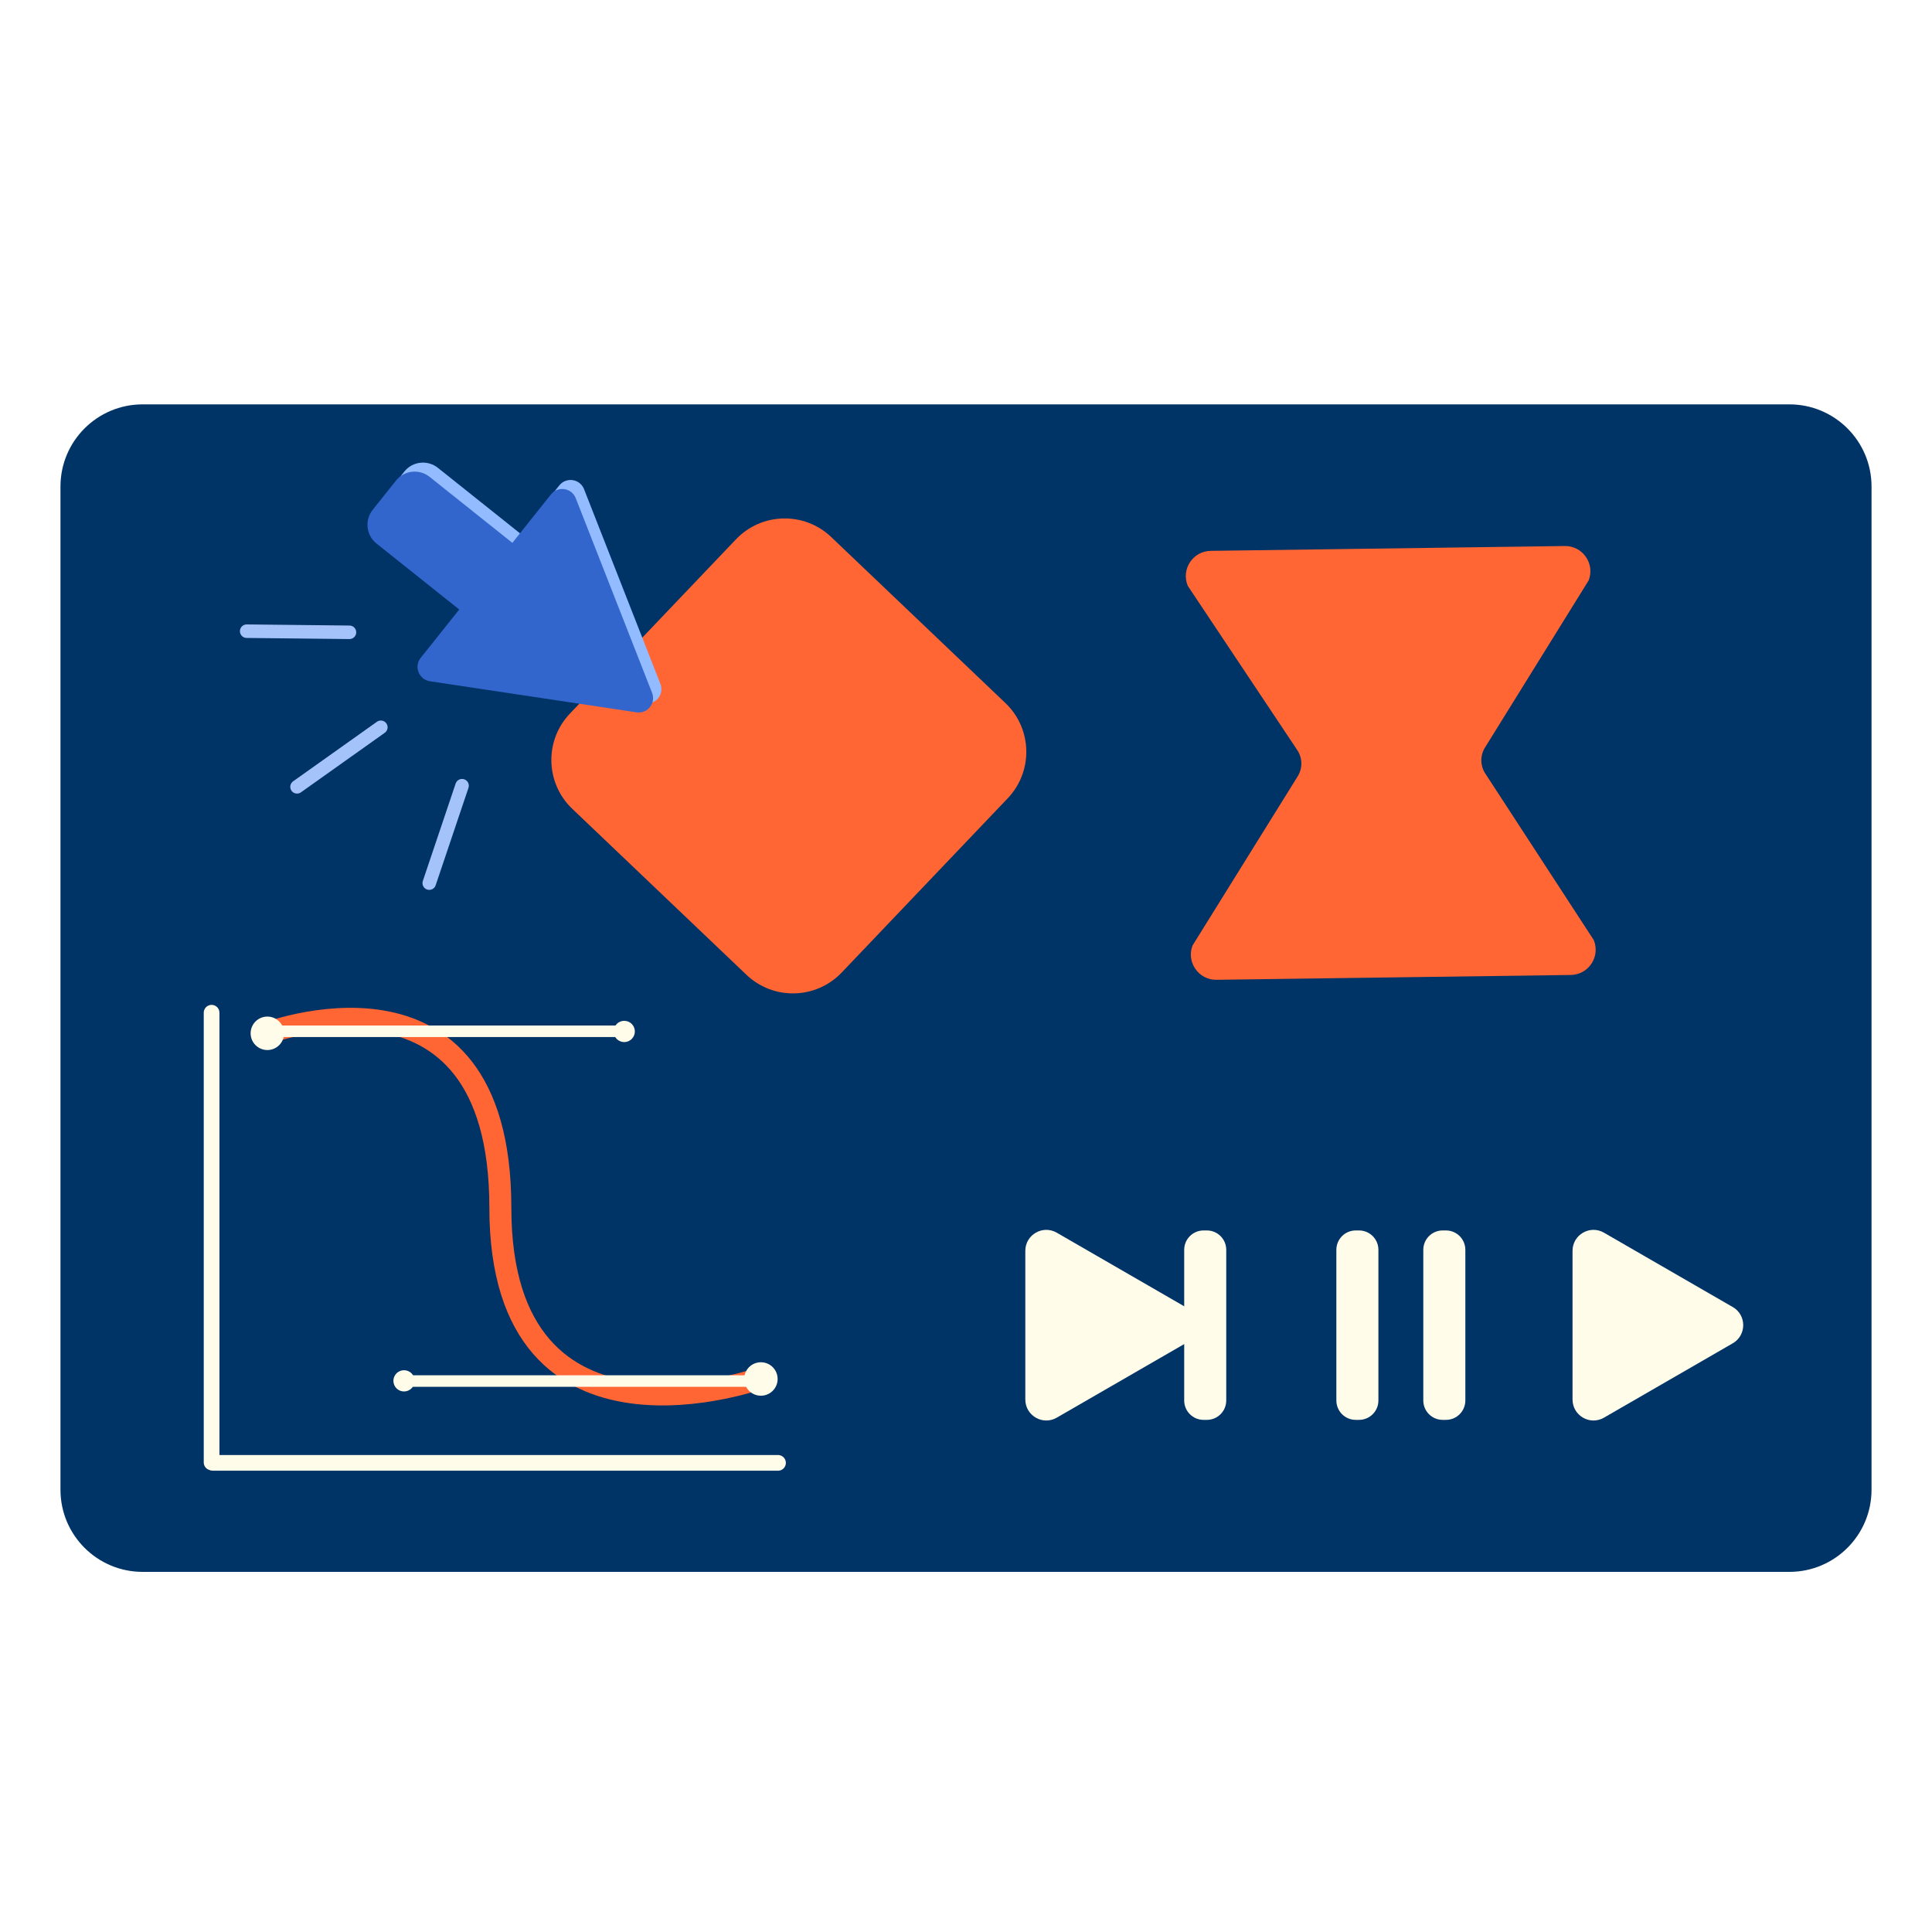
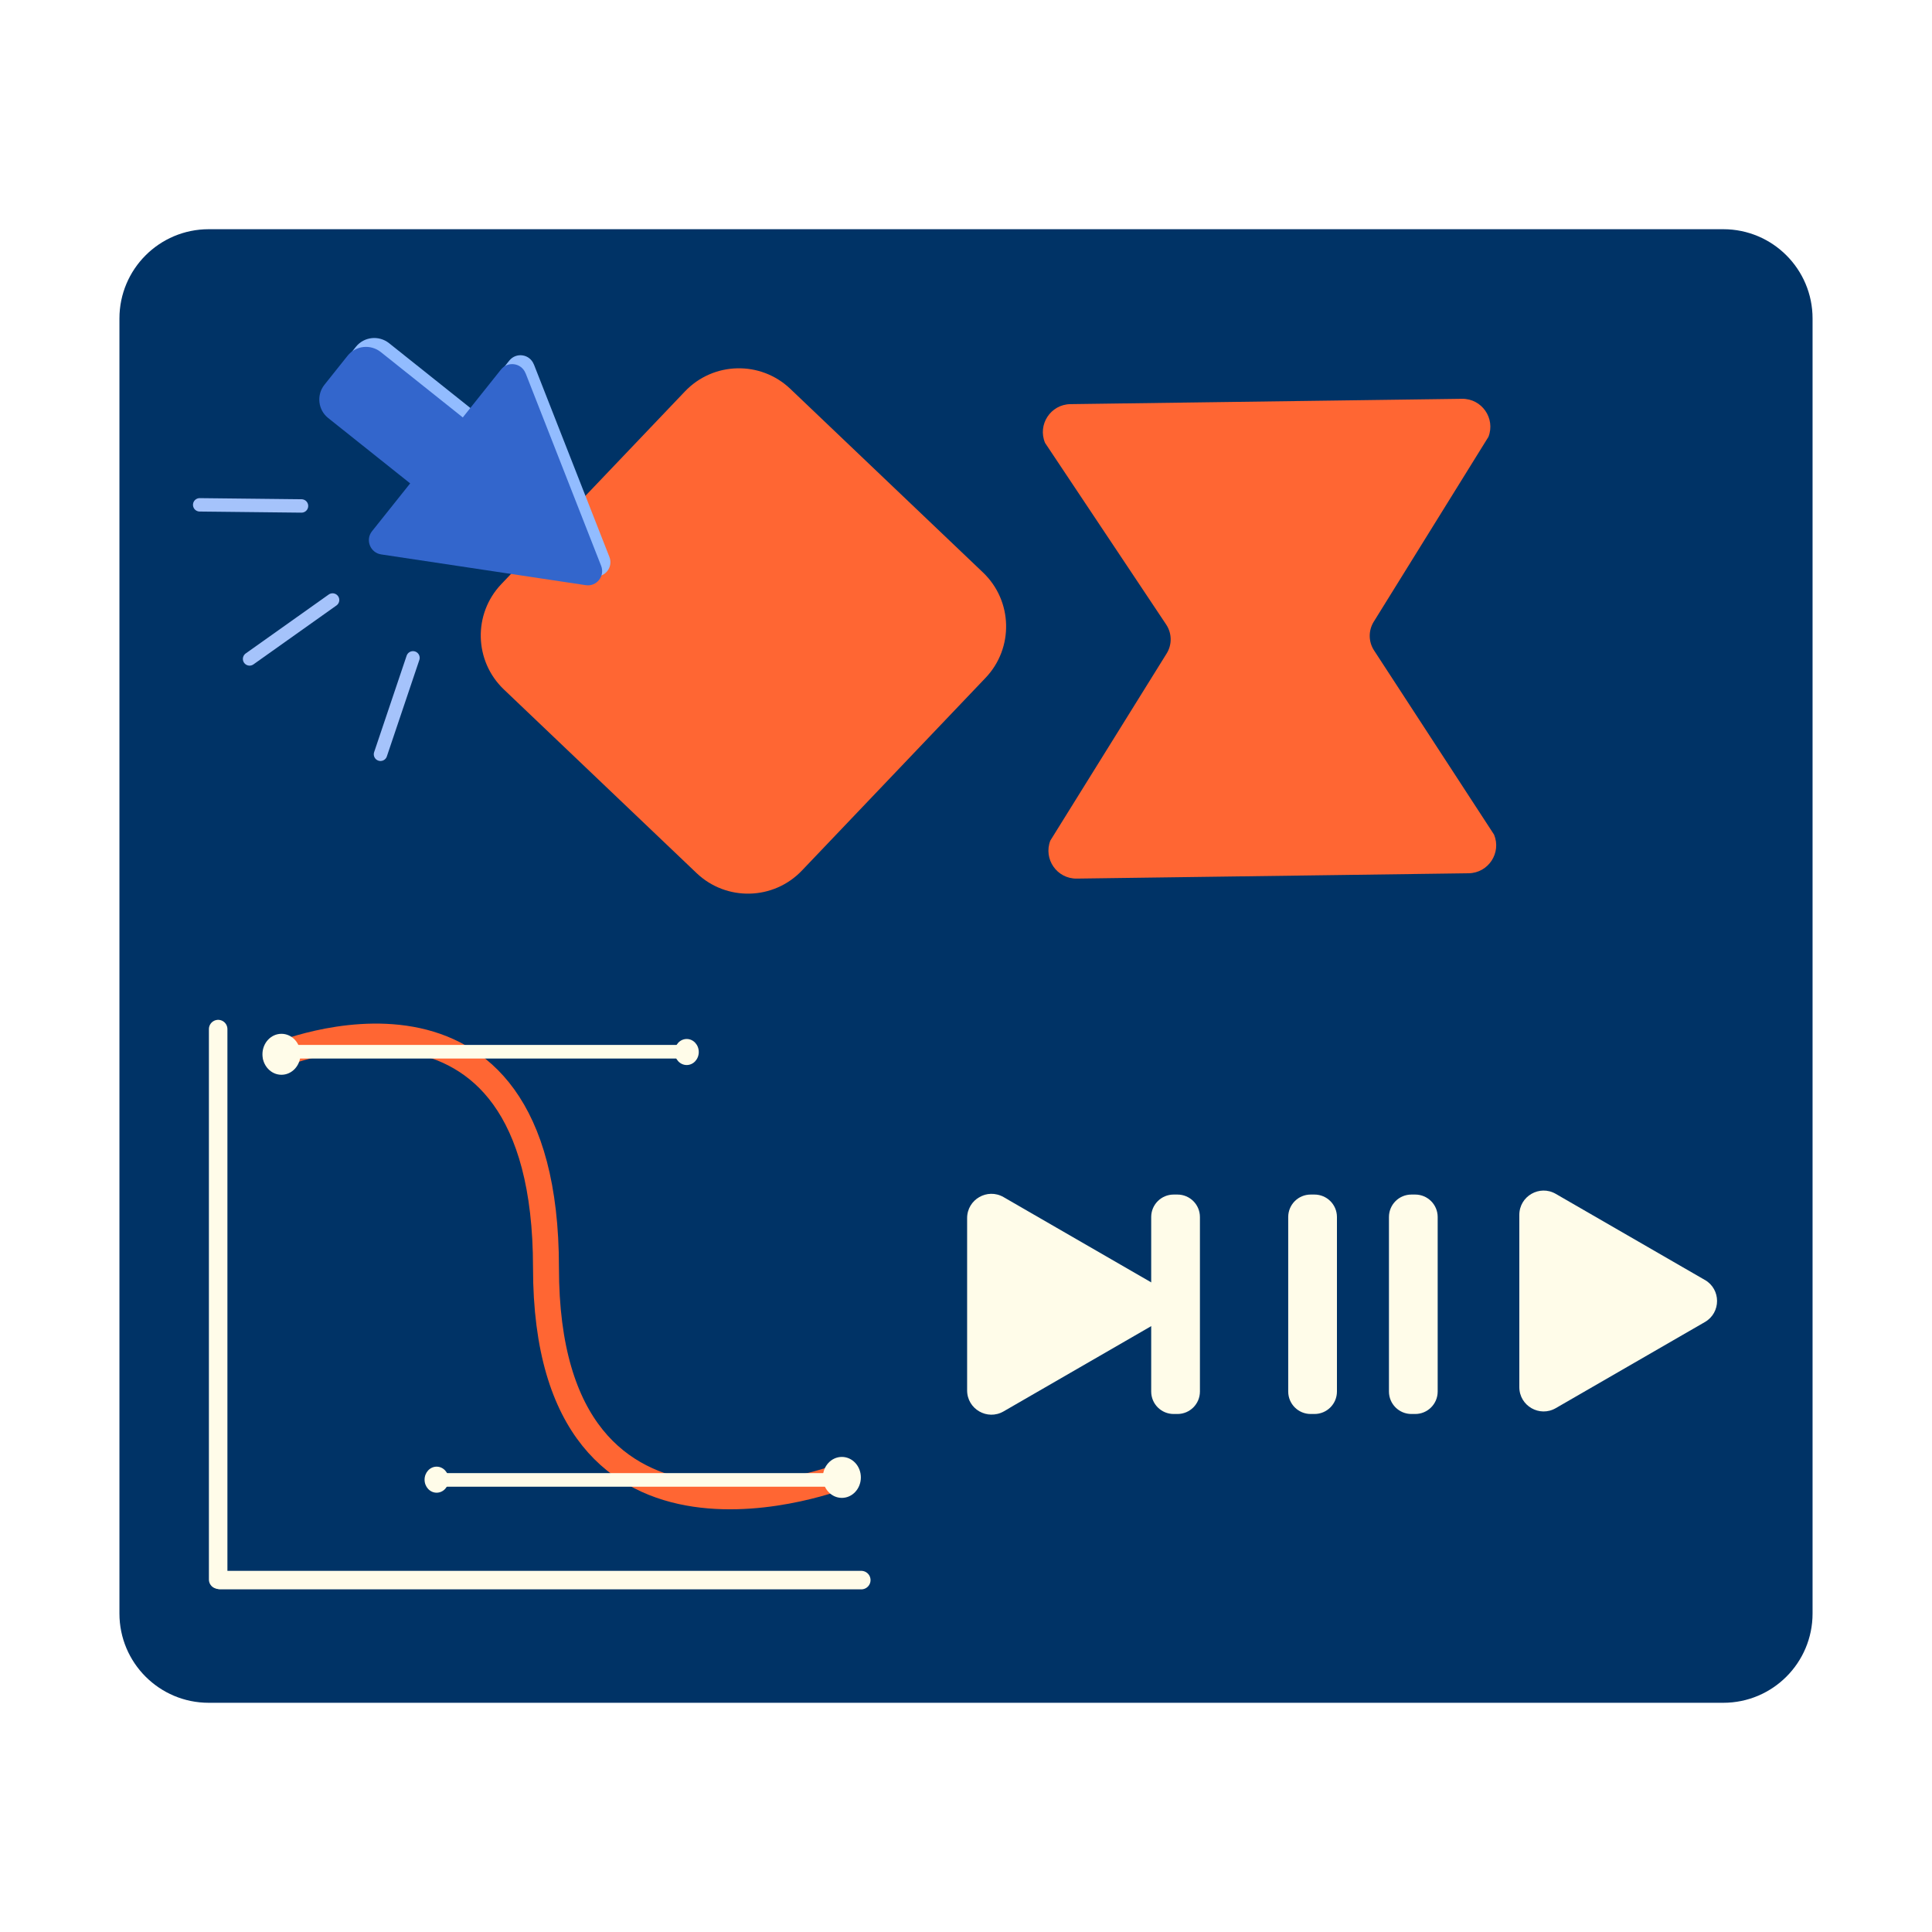
<svg xmlns="http://www.w3.org/2000/svg" id="Contenue" viewBox="0 0 500 500">
  <defs>
    <style>
      .cls-1 {
        fill: #036;
      }

      .cls-2 {
        stroke: #a5c3fb;
-         stroke-width: 3.5px;
+         stroke-width: 3.47px;
      }

      .cls-2, .cls-3 {
        stroke-linejoin: round;
      }

      .cls-2, .cls-3, .cls-4, .cls-5 {
        fill: none;
        stroke-linecap: round;
      }

      .cls-3 {
        stroke: #f63;
-         stroke-width: 5.69px;
+         stroke-width: 6.71px;
      }

      .cls-6 {
        fill: #92bcff;
      }

      .cls-4 {
-         stroke-width: 2.99px;
+         stroke-width: 3.52px;
      }

      .cls-4, .cls-5 {
        stroke: #fffce9;
        stroke-miterlimit: 10;
      }

+       .cls-5 {
+         stroke-width: 4.79px;
+       }
+ 
      .cls-7 {
        fill: #fffce9;
-       }
- 
-       .cls-5 {
-         stroke-width: 4.06px;
      }

      .cls-8 {
        fill: #36c;
      }

      .cls-9 {
        fill: #f63;
      }
    </style>
  </defs>
-   <rect class="cls-1" x="15.65" y="104.65" width="468.7" height="302.15" rx="21.26" ry="21.26" />
-   <path class="cls-9" d="M406.53,252.32l-91.71,1.25c-4.62.06-7.85-4.57-6.19-8.88l27.22-43.79c1.29-2.08,1.25-4.72-.11-6.76l-28.34-42.51c-1.8-4.27,1.3-9,5.93-9.07l91.64-1.25c4.63-.06,7.85,4.58,6.18,8.89l-26.84,43.27c-1.28,2.06-1.25,4.67.07,6.7l28.08,43.11c1.77,4.27-1.33,8.98-5.95,9.04Z" />
-   <path class="cls-7" d="M306.81,338.26l-33.32-19.24c-3.62-2.09-8.14.52-8.14,4.7v38.47c0,4.18,4.52,6.79,8.14,4.7l33.32-19.24c3.62-2.09,3.62-7.31,0-9.4Z" />
-   <path class="cls-7" d="M448.43,338.26l-33.32-19.24c-3.62-2.09-8.14.52-8.14,4.7v38.47c0,4.18,4.52,6.79,8.14,4.7l33.32-19.24c3.62-2.09,3.62-7.31,0-9.4Z" />
-   <rect class="cls-7" x="306.47" y="318.44" width="10.88" height="49.02" rx="5.01" ry="5.01" />
-   <rect class="cls-7" x="345.85" y="318.44" width="10.88" height="49.02" rx="5.01" ry="5.01" />
-   <rect class="cls-7" x="368.35" y="318.44" width="10.88" height="49.02" rx="5.01" ry="5.01" />
+   <rect class="cls-1" x="30.91" y="59.32" width="438.18" height="381.36" rx="23.1" ry="23.1" />
+   <path class="cls-9" d="M380.09,226l-101.43,1.38c-5.12.07-8.68-5.05-6.84-9.83l30.11-48.43c1.43-2.3,1.38-5.22-.12-7.48l-31.35-47.02c-1.99-4.72,1.44-9.96,6.56-10.03l101.35-1.38c5.12-.07,8.69,5.06,6.84,9.84l-29.69,47.86c-1.41,2.28-1.38,5.17.08,7.41l31.06,47.68c1.96,4.72-1.47,9.93-6.58,10Z" />
+   <path class="cls-7" d="M441.23,331.26l-38.6-22.29c-4.19-2.42-9.43.6-9.43,5.44v44.58c0,4.84,5.24,7.86,9.43,5.44l38.6-22.29c4.19-2.42,4.19-8.47,0-10.89Z" />
  <g>
-     <path class="cls-3" d="M67.91,267.8s61.58-24.25,61.58,44.74,67.97,43.89,67.97,43.89" />
-     <line class="cls-4" x1="68.27" y1="266.89" x2="161.14" y2="266.89" />
-     <circle class="cls-7" cx="69.19" cy="267.42" r="4.33" />
-     <circle class="cls-7" cx="161.55" cy="266.94" r="2.75" />
-     <line class="cls-4" x1="197.85" y1="357.41" x2="104.98" y2="357.41" />
-     <circle class="cls-7" cx="196.92" cy="356.88" r="4.33" />
-     <circle class="cls-7" cx="104.56" cy="357.36" r="2.75" />
-     <line class="cls-5" x1="54.76" y1="262.09" x2="54.76" y2="378.48" />
-     <line class="cls-5" x1="55.22" y1="378.59" x2="201.35" y2="378.59" />
+     <path class="cls-7" d="M298.32,332.1l-38.6-22.29c-4.19-2.42-9.43.6-9.43,5.44v44.58c0,4.84,5.24,7.86,9.43,5.44l38.6-22.29c4.19-2.42,4.19-8.47,0-10.89Z" />
+     <rect class="cls-7" x="297.93" y="309.15" width="12.61" height="56.79" rx="5.81" ry="5.81" />
  </g>
-   <rect class="cls-9" x="155.58" y="147.05" width="97.15" height="97.15" rx="17.44" ry="17.44" transform="translate(-78.31 208.47) rotate(-46.38)" />
  <g>
-     <path class="cls-6" d="M151.16,126.62l19.74,50.34c1.07,2.68-1.18,5.51-4.03,5.06l-53.47-8.04c-2.85-.45-4.17-3.8-2.38-6.05l9.98-12.52-21.42-17.08c-2.67-2.13-3.11-6.04-.98-8.71l6.04-7.58c2.13-2.67,6.02-3.09,8.69-.96l21.42,17.08,9.98-12.52c1.81-2.27,5.37-1.73,6.43.97Z" />
-     <path class="cls-8" d="M149.01,128.95l19.74,50.34c1.07,2.68-1.18,5.51-4.03,5.06l-53.47-8.04c-2.85-.45-4.17-3.8-2.38-6.05l9.98-12.52-21.42-17.08c-2.67-2.13-3.11-6.04-.98-8.71l6.04-7.58c2.13-2.67,6.02-3.09,8.69-.96l21.42,17.08,9.98-12.52c1.81-2.27,5.37-1.73,6.43.97Z" />
+     <rect class="cls-7" x="333.39" y="309.15" width="12.61" height="56.79" rx="5.81" ry="5.81" />
+     <rect class="cls-7" x="359.46" y="309.15" width="12.61" height="56.79" rx="5.81" ry="5.81" />
+   </g>
+   <g>
+     <path class="cls-3" d="M71.38,273.32s69.92-29.69,69.92,54.76,77.17,53.72,77.17,53.72" />
+     <line class="cls-4" x1="71.79" y1="272.19" x2="177.24" y2="272.19" />
+     <ellipse class="cls-7" cx="72.84" cy="272.85" rx="4.92" ry="5.3" />
+     <ellipse class="cls-7" cx="177.72" cy="272.26" rx="3.12" ry="3.37" />
+     <line class="cls-4" x1="218.93" y1="383" x2="113.47" y2="383" />
+     <ellipse class="cls-7" cx="217.87" cy="382.35" rx="4.92" ry="5.3" />
+     <ellipse class="cls-7" cx="113" cy="382.94" rx="3.12" ry="3.37" />
+     <line class="cls-5" x1="56.46" y1="266.33" x2="56.46" y2="408.79" />
+     <line class="cls-5" x1="56.98" y1="408.93" x2="222.9" y2="408.93" />
+   </g>
+   <rect class="cls-9" x="138.67" y="109.56" width="107.46" height="107.46" rx="19.29" ry="19.29" transform="translate(-58.54 189.93) rotate(-46.38)" />
+   <g>
+     <path class="cls-6" d="M138.16,94.28l19.55,49.85c1.06,2.65-1.17,5.45-3.99,5.01l-52.95-7.96c-2.82-.44-4.13-3.76-2.36-5.99l9.88-12.39-21.21-16.91c-2.65-2.11-3.08-5.98-.97-8.62l5.98-7.5c2.11-2.65,5.96-3.06,8.61-.95l21.21,16.91,9.88-12.39c1.79-2.25,5.32-1.71,6.36.96Z" />
+     <path class="cls-8" d="M136.02,96.58l19.55,49.85c1.06,2.65-1.17,5.45-3.99,5.01l-52.95-7.96c-2.82-.44-4.13-3.76-2.36-5.99l9.88-12.39-21.21-16.91c-2.65-2.11-3.08-5.98-.97-8.62l5.98-7.5c2.11-2.65,5.96-3.06,8.61-.95l21.21,16.91,9.88-12.39c1.79-2.25,5.32-1.71,6.36.96Z" />
  </g>
  <g>
    <g id="_Répétition_radiale_" data-name="&amp;lt;Répétition radiale&amp;gt;">
-       <line class="cls-2" x1="90.44" y1="163.64" x2="63.84" y2="163.35" />
+       <line class="cls-2" x1="78.03" y1="130.94" x2="51.68" y2="130.65" />
    </g>
    <g id="_Répétition_radiale_-2" data-name="&amp;lt;Répétition radiale&amp;gt;">
-       <line class="cls-2" x1="98.56" y1="188.22" x2="76.87" y2="203.63" />
+       <line class="cls-2" x1="86.07" y1="155.28" x2="64.59" y2="170.53" />
    </g>
    <g id="_Répétition_radiale_-3" data-name="&amp;lt;Répétition radiale&amp;gt;">
-       <line class="cls-2" x1="119.58" y1="203.34" x2="111.09" y2="228.55" />
+       <line class="cls-2" x1="106.88" y1="170.25" x2="98.47" y2="195.21" />
    </g>
  </g>
</svg>
